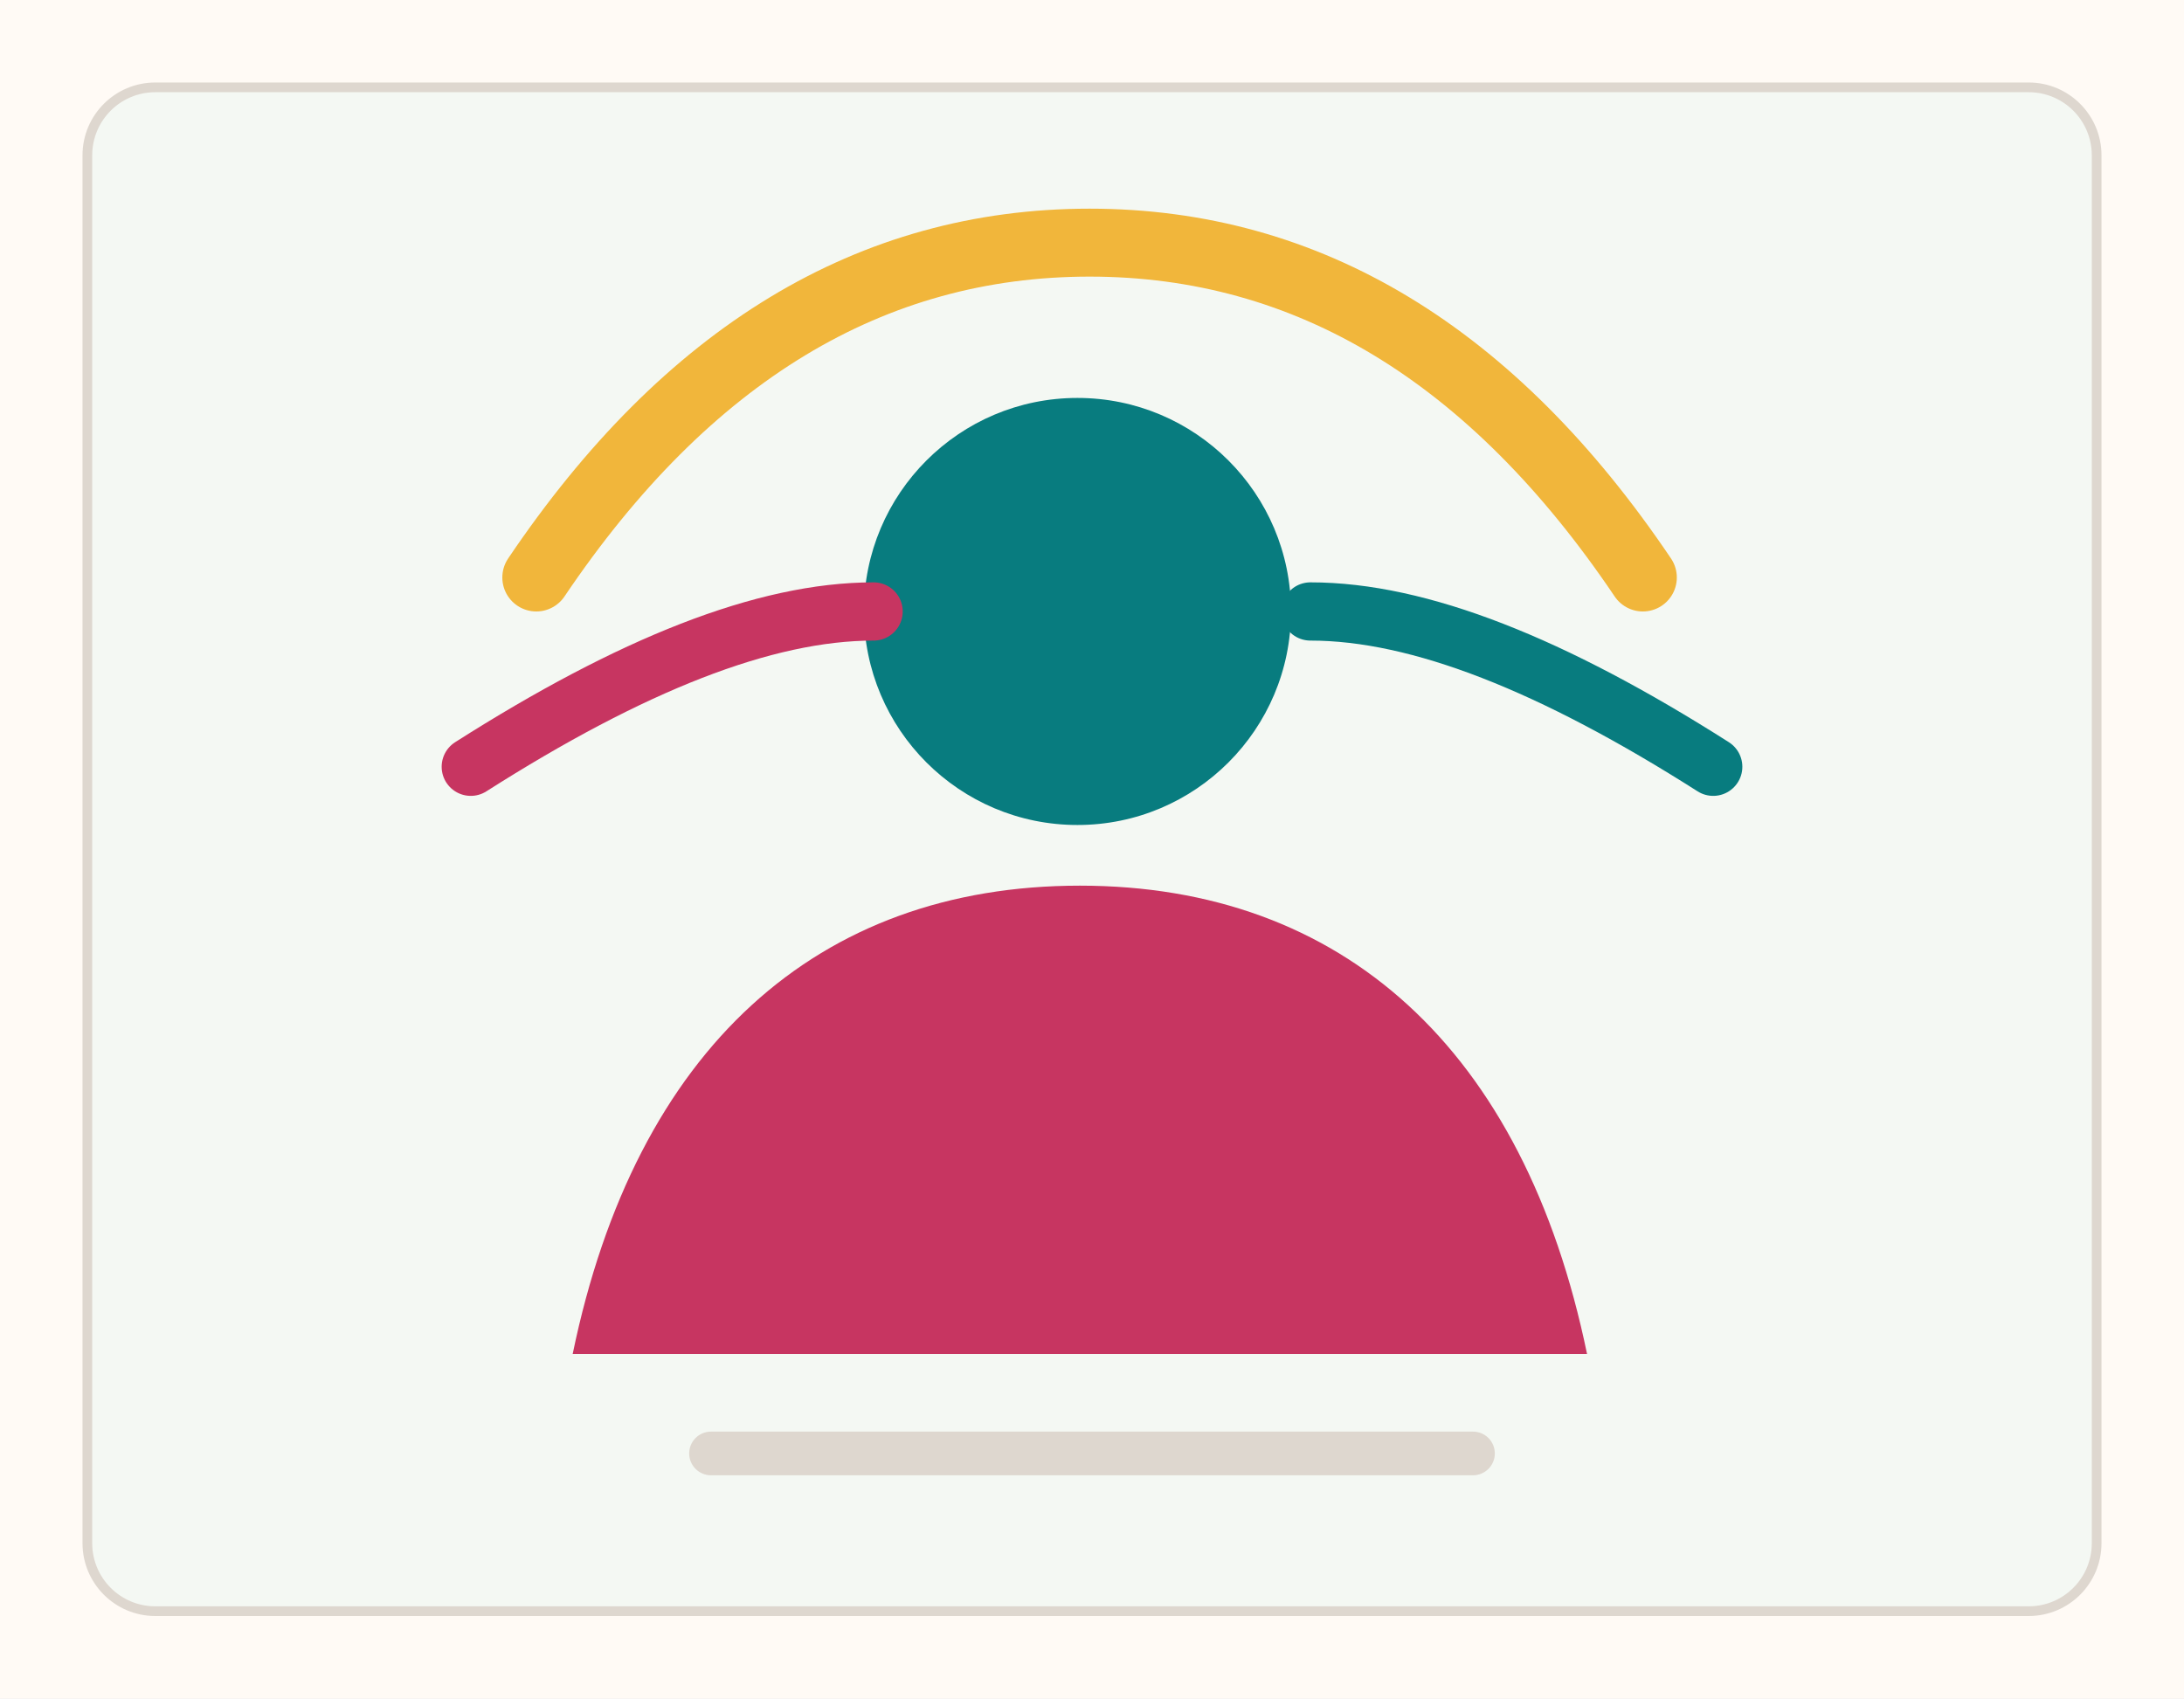
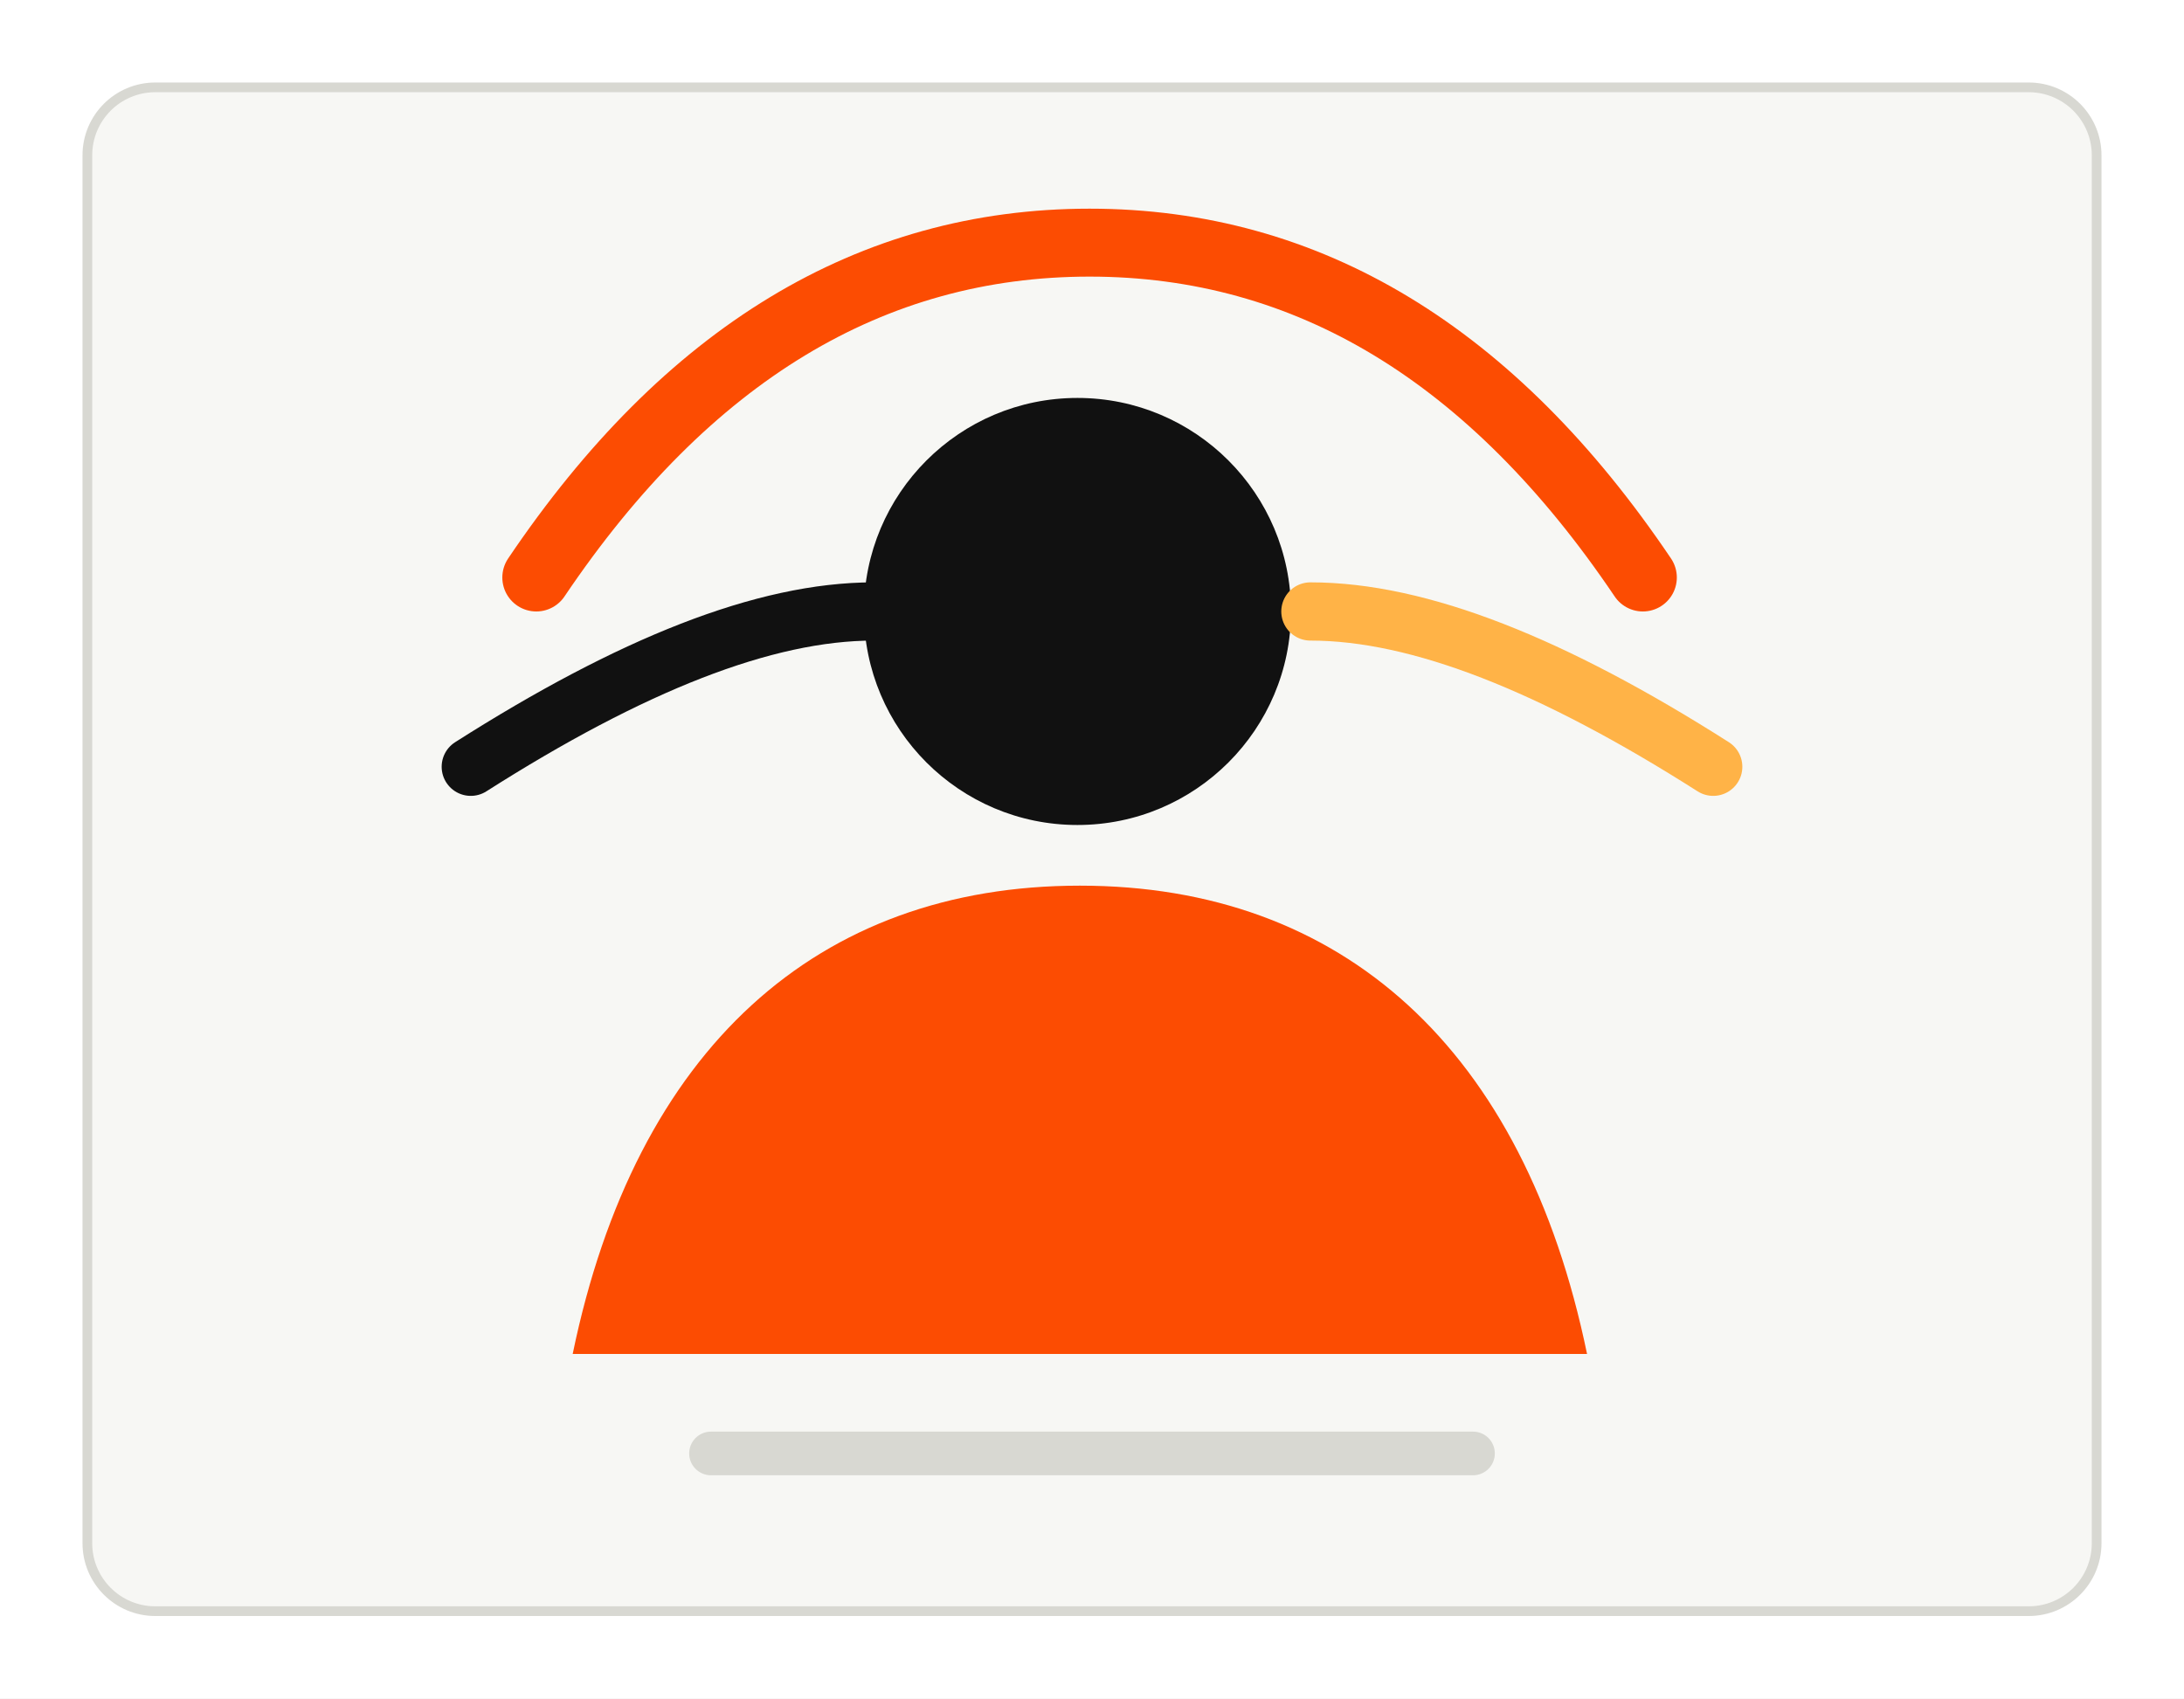
<svg xmlns="http://www.w3.org/2000/svg" width="900" height="700" viewBox="0 0 900 700" fill="none" role="img" aria-labelledby="title desc">
-   <rect width="900" height="700" fill="#fffaf5" />
-   <rect x="36" y="36" width="828" height="628" rx="28" fill="#f4f8f3" stroke="#ded7cf" stroke-width="4" />
-   <circle cx="444" cy="252" r="88" fill="#087c7f" />
-   <path d="M236 558C262 432 337 365 445 365C553 365 628 432 654 558" fill="#c73561" />
-   <path d="M221 238C283 146 359 100 449 100C539 100 615 146 677 238" stroke="#f1b63b" stroke-width="28" stroke-linecap="round" />
-   <path d="M194 316C260 274 315 252 360 252" stroke="#c73561" stroke-width="24" stroke-linecap="round" />
-   <path d="M706 316C640 274 585 252 540 252" stroke="#087c7f" stroke-width="24" stroke-linecap="round" />
-   <rect x="284" y="590" width="332" height="18" rx="9" fill="#ded7cf" />
+   <rect width="900" height="700" fill="#ffffff" />
+   <rect x="36" y="36" width="828" height="628" rx="28" fill="#f7f7f4" stroke="#d8d8d2" stroke-width="4" />
+   <circle cx="444" cy="252" r="88" fill="#111111" />
+   <path d="M236 558C262 432 337 365 445 365C553 365 628 432 654 558" fill="#fc4c02" />
+   <path d="M221 238C283 146 359 100 449 100C539 100 615 146 677 238" stroke="#fc4c02" stroke-width="28" stroke-linecap="round" />
+   <path d="M194 316C260 274 315 252 360 252" stroke="#111111" stroke-width="24" stroke-linecap="round" />
+   <path d="M706 316C640 274 585 252 540 252" stroke="#ffb347" stroke-width="24" stroke-linecap="round" />
+   <rect x="284" y="590" width="332" height="18" rx="9" fill="#d8d8d2" />
</svg>
